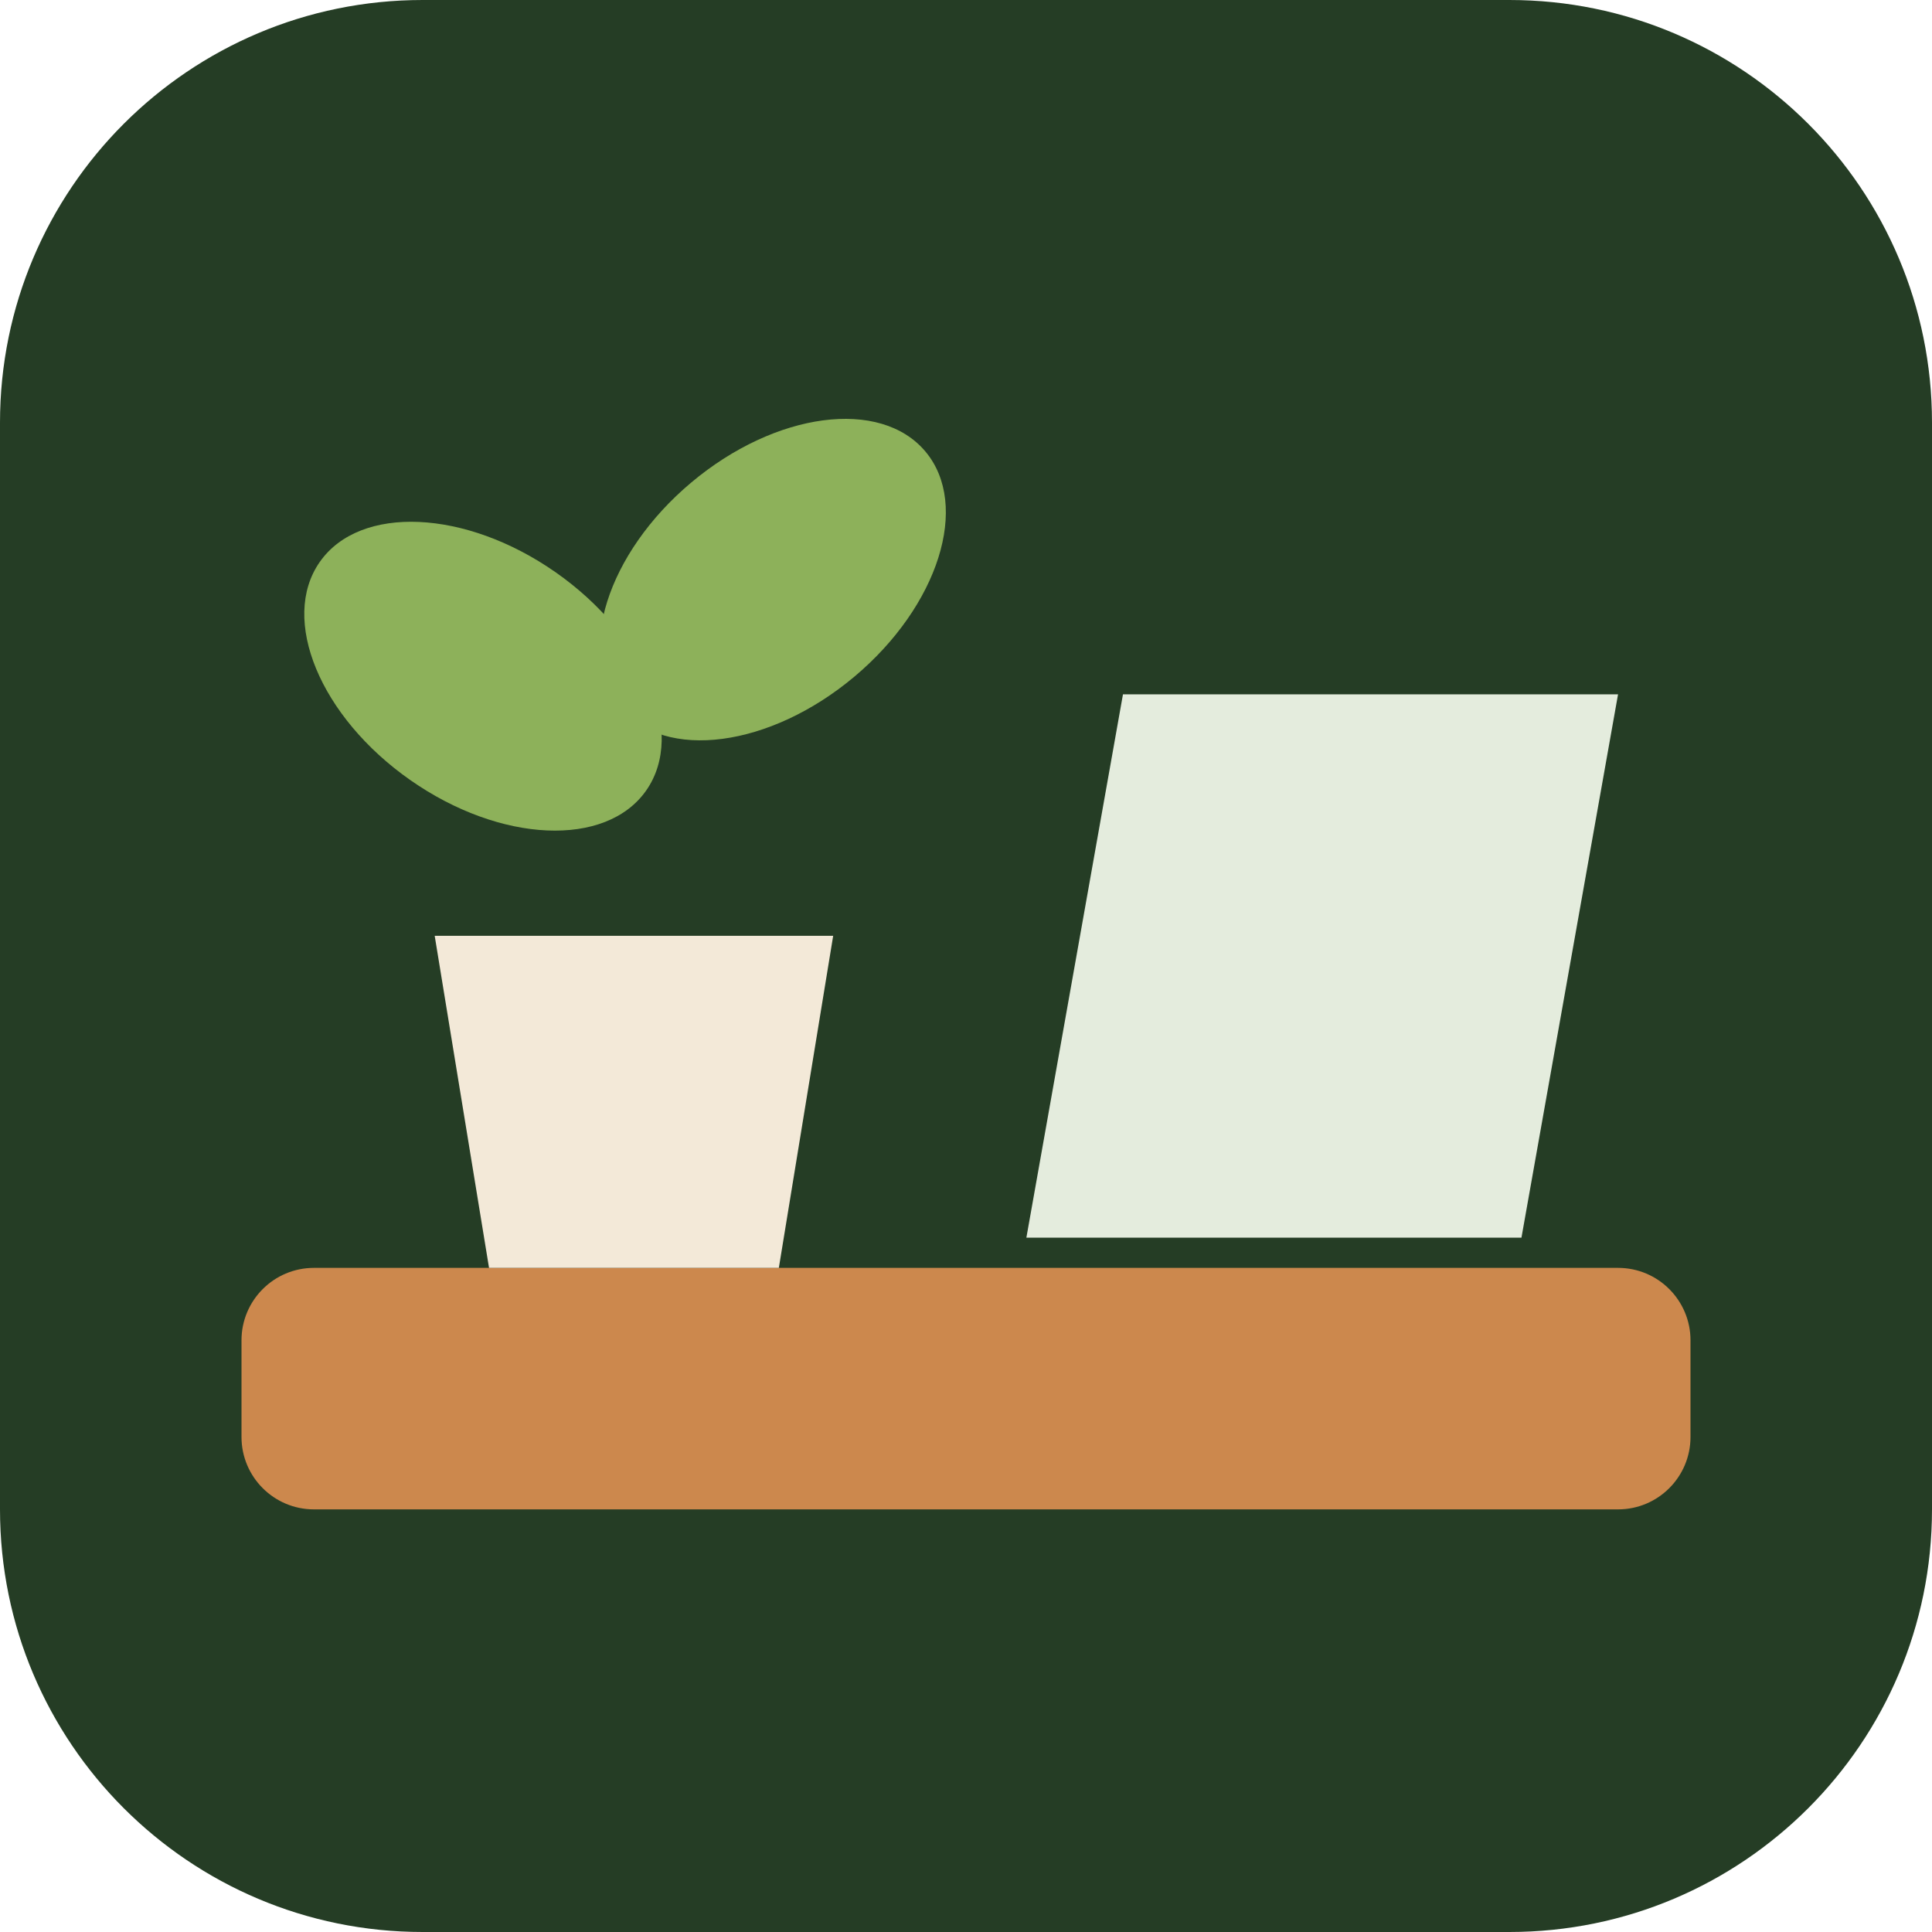
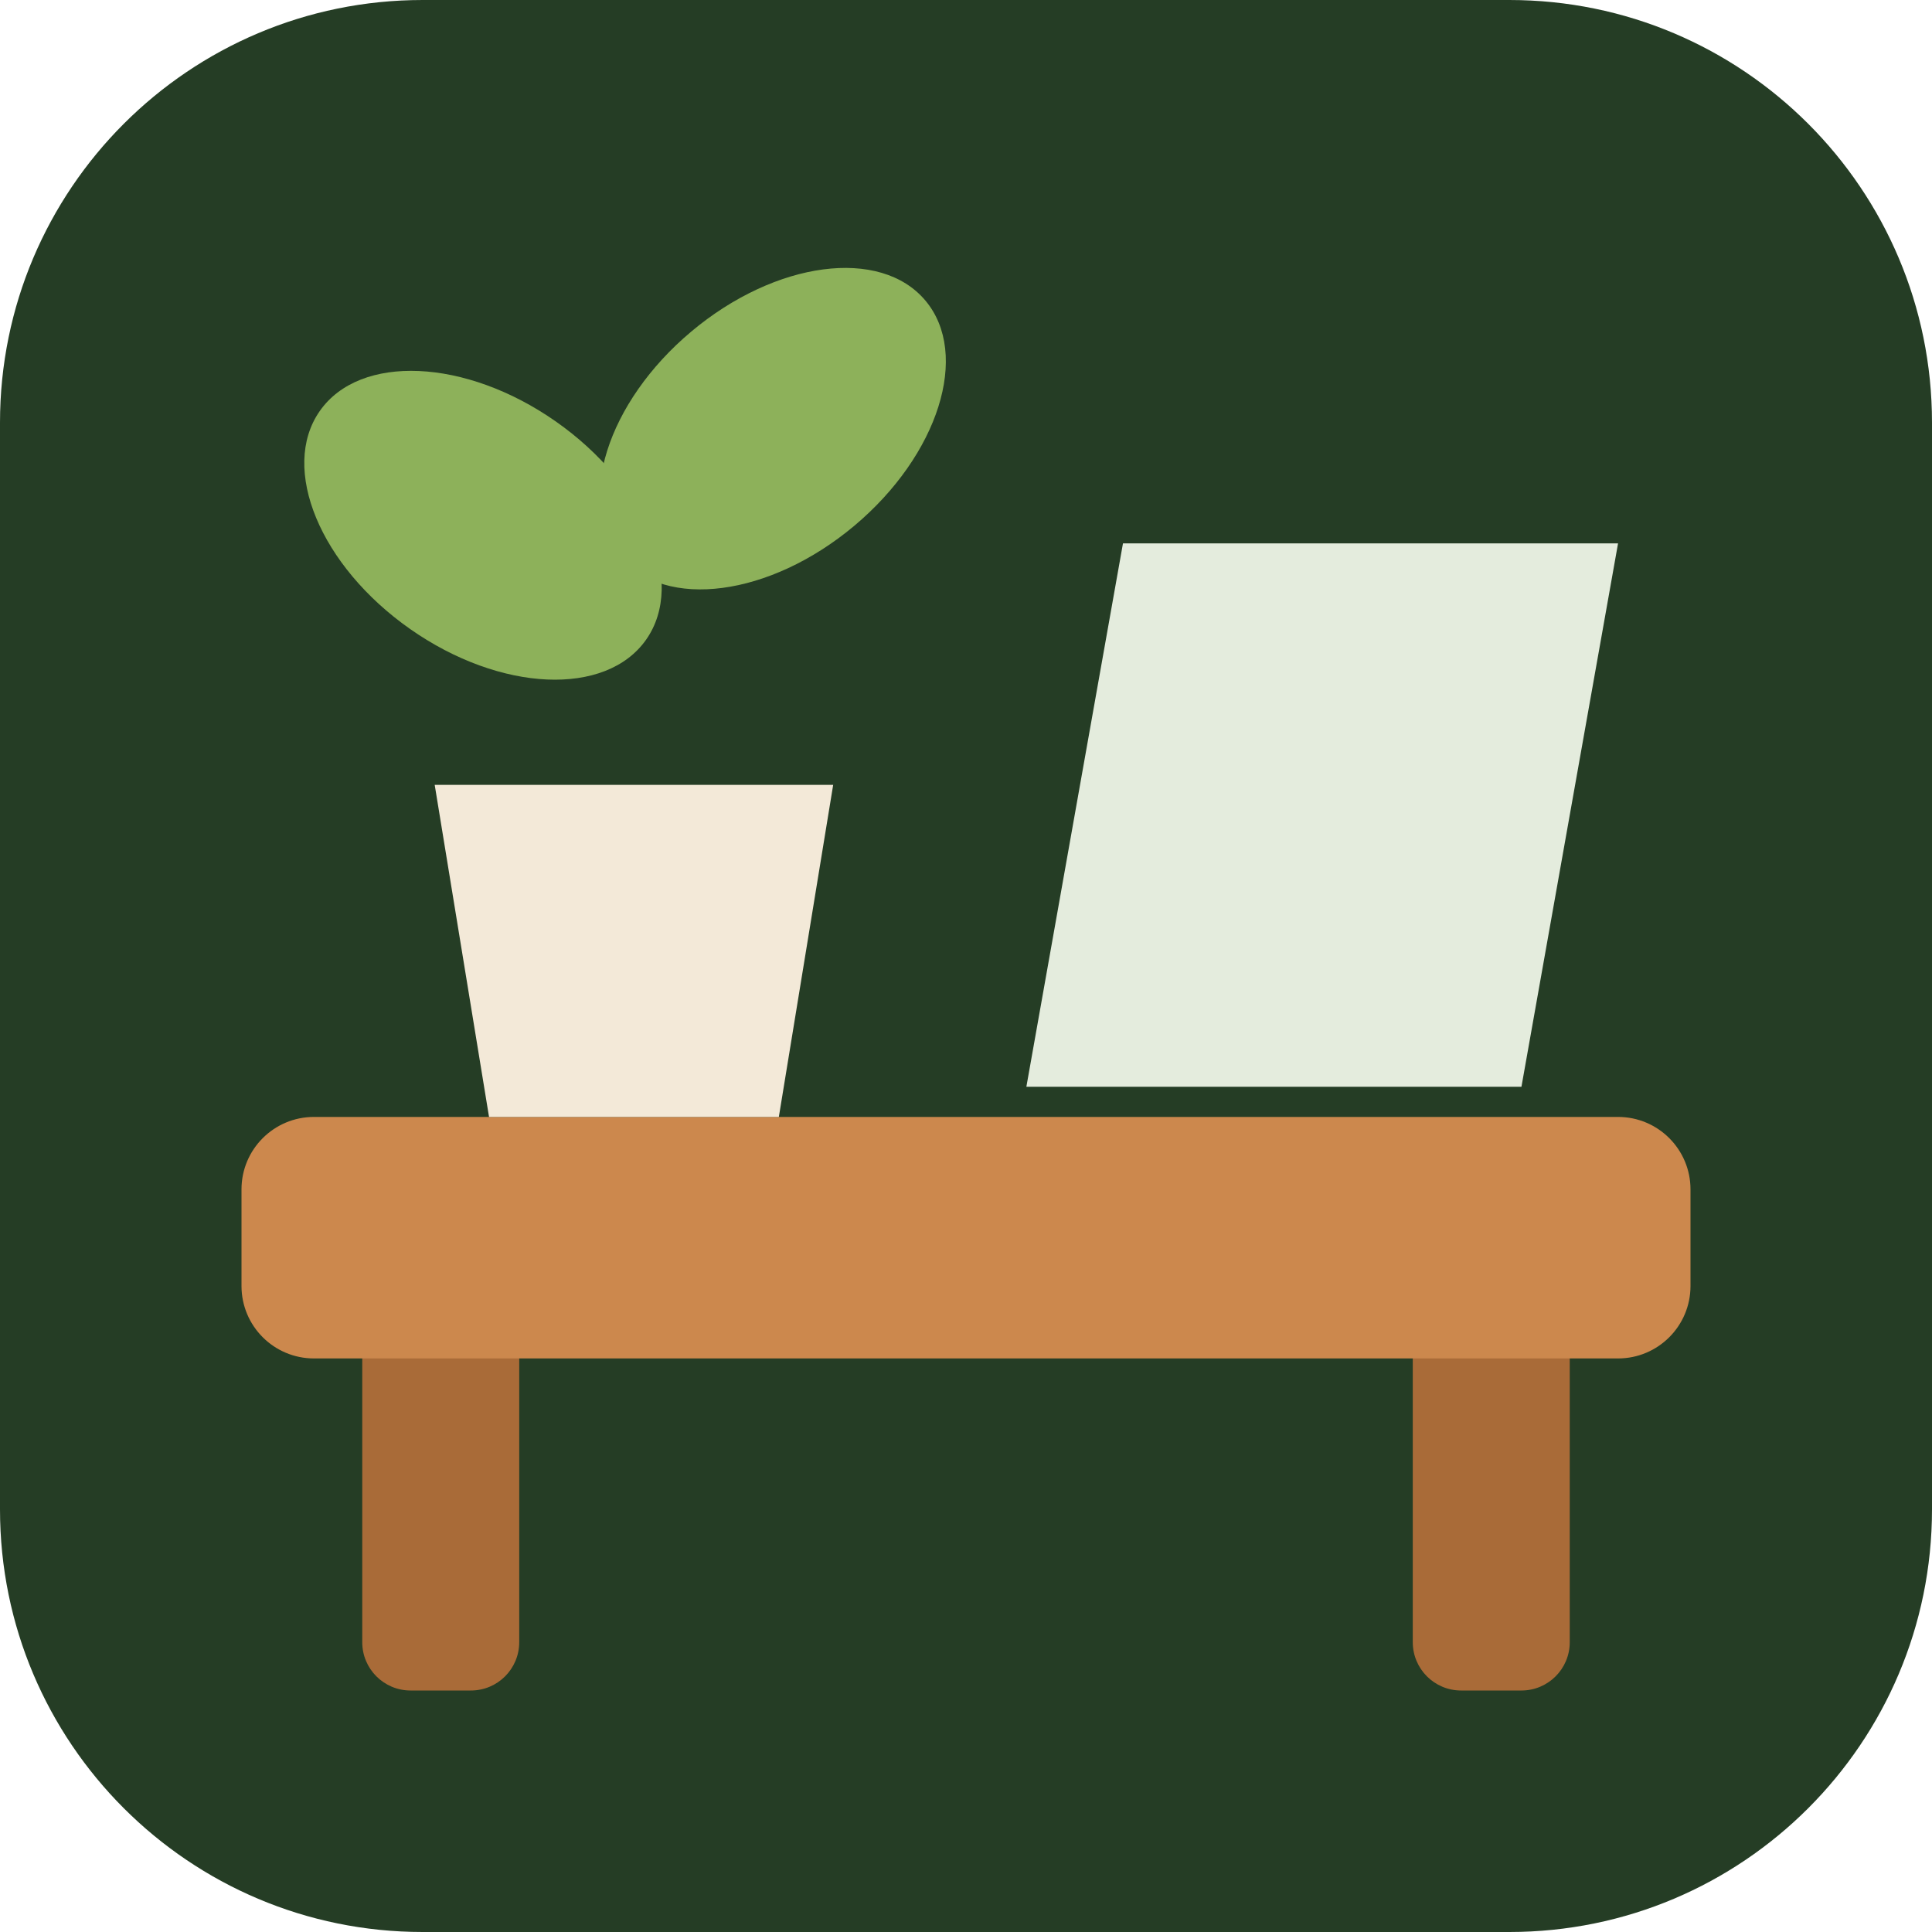
<svg xmlns="http://www.w3.org/2000/svg" viewBox="0 0 32 32">
  <rect width="32" height="32" rx="7" fill="#253D25" />
-   <rect x="4" y="21" width="24" height="4" rx="1.2" fill="#CC884D" />
-   <path d="M17 20.5 18.6 11.5h8.2L25.2 20.5z" fill="#E4ECDD" />
-   <path d="M7.2 15.5h6.6l-.9 5.5H8.1z" fill="#F3E9D8" />
-   <ellipse cx="8" cy="11.2" rx="3.3" ry="2.1" transform="rotate(35 8 11.2)" fill="#8DB15A" />
-   <ellipse cx="12.8" cy="9.6" rx="3.3" ry="2.1" transform="rotate(-40 12.8 9.6)" fill="#8DB15A" />
+   <rect x="6" y="21" width="2.6" height="7" rx="0.8" fill="#A96B38" />
+   <rect x="23.4" y="21" width="2.6" height="7" rx="0.8" fill="#A96B38" />
+   <rect x="4" y="18.5" width="24" height="4" rx="1.2" fill="#CC884D" />
+   <path d="M17 18 18.6 9h8.2L25.2 18z" fill="#E4ECDD" />
+   <path d="M7.2 13h6.6l-.9 5.5H8.1z" fill="#F3E9D8" />
+   <ellipse cx="8" cy="8.7" rx="3.3" ry="2.1" transform="rotate(35 8 8.7)" fill="#8DB15A" />
+   <ellipse cx="12.8" cy="7.1" rx="3.3" ry="2.1" transform="rotate(-40 12.8 7.1)" fill="#8DB15A" />
</svg>
